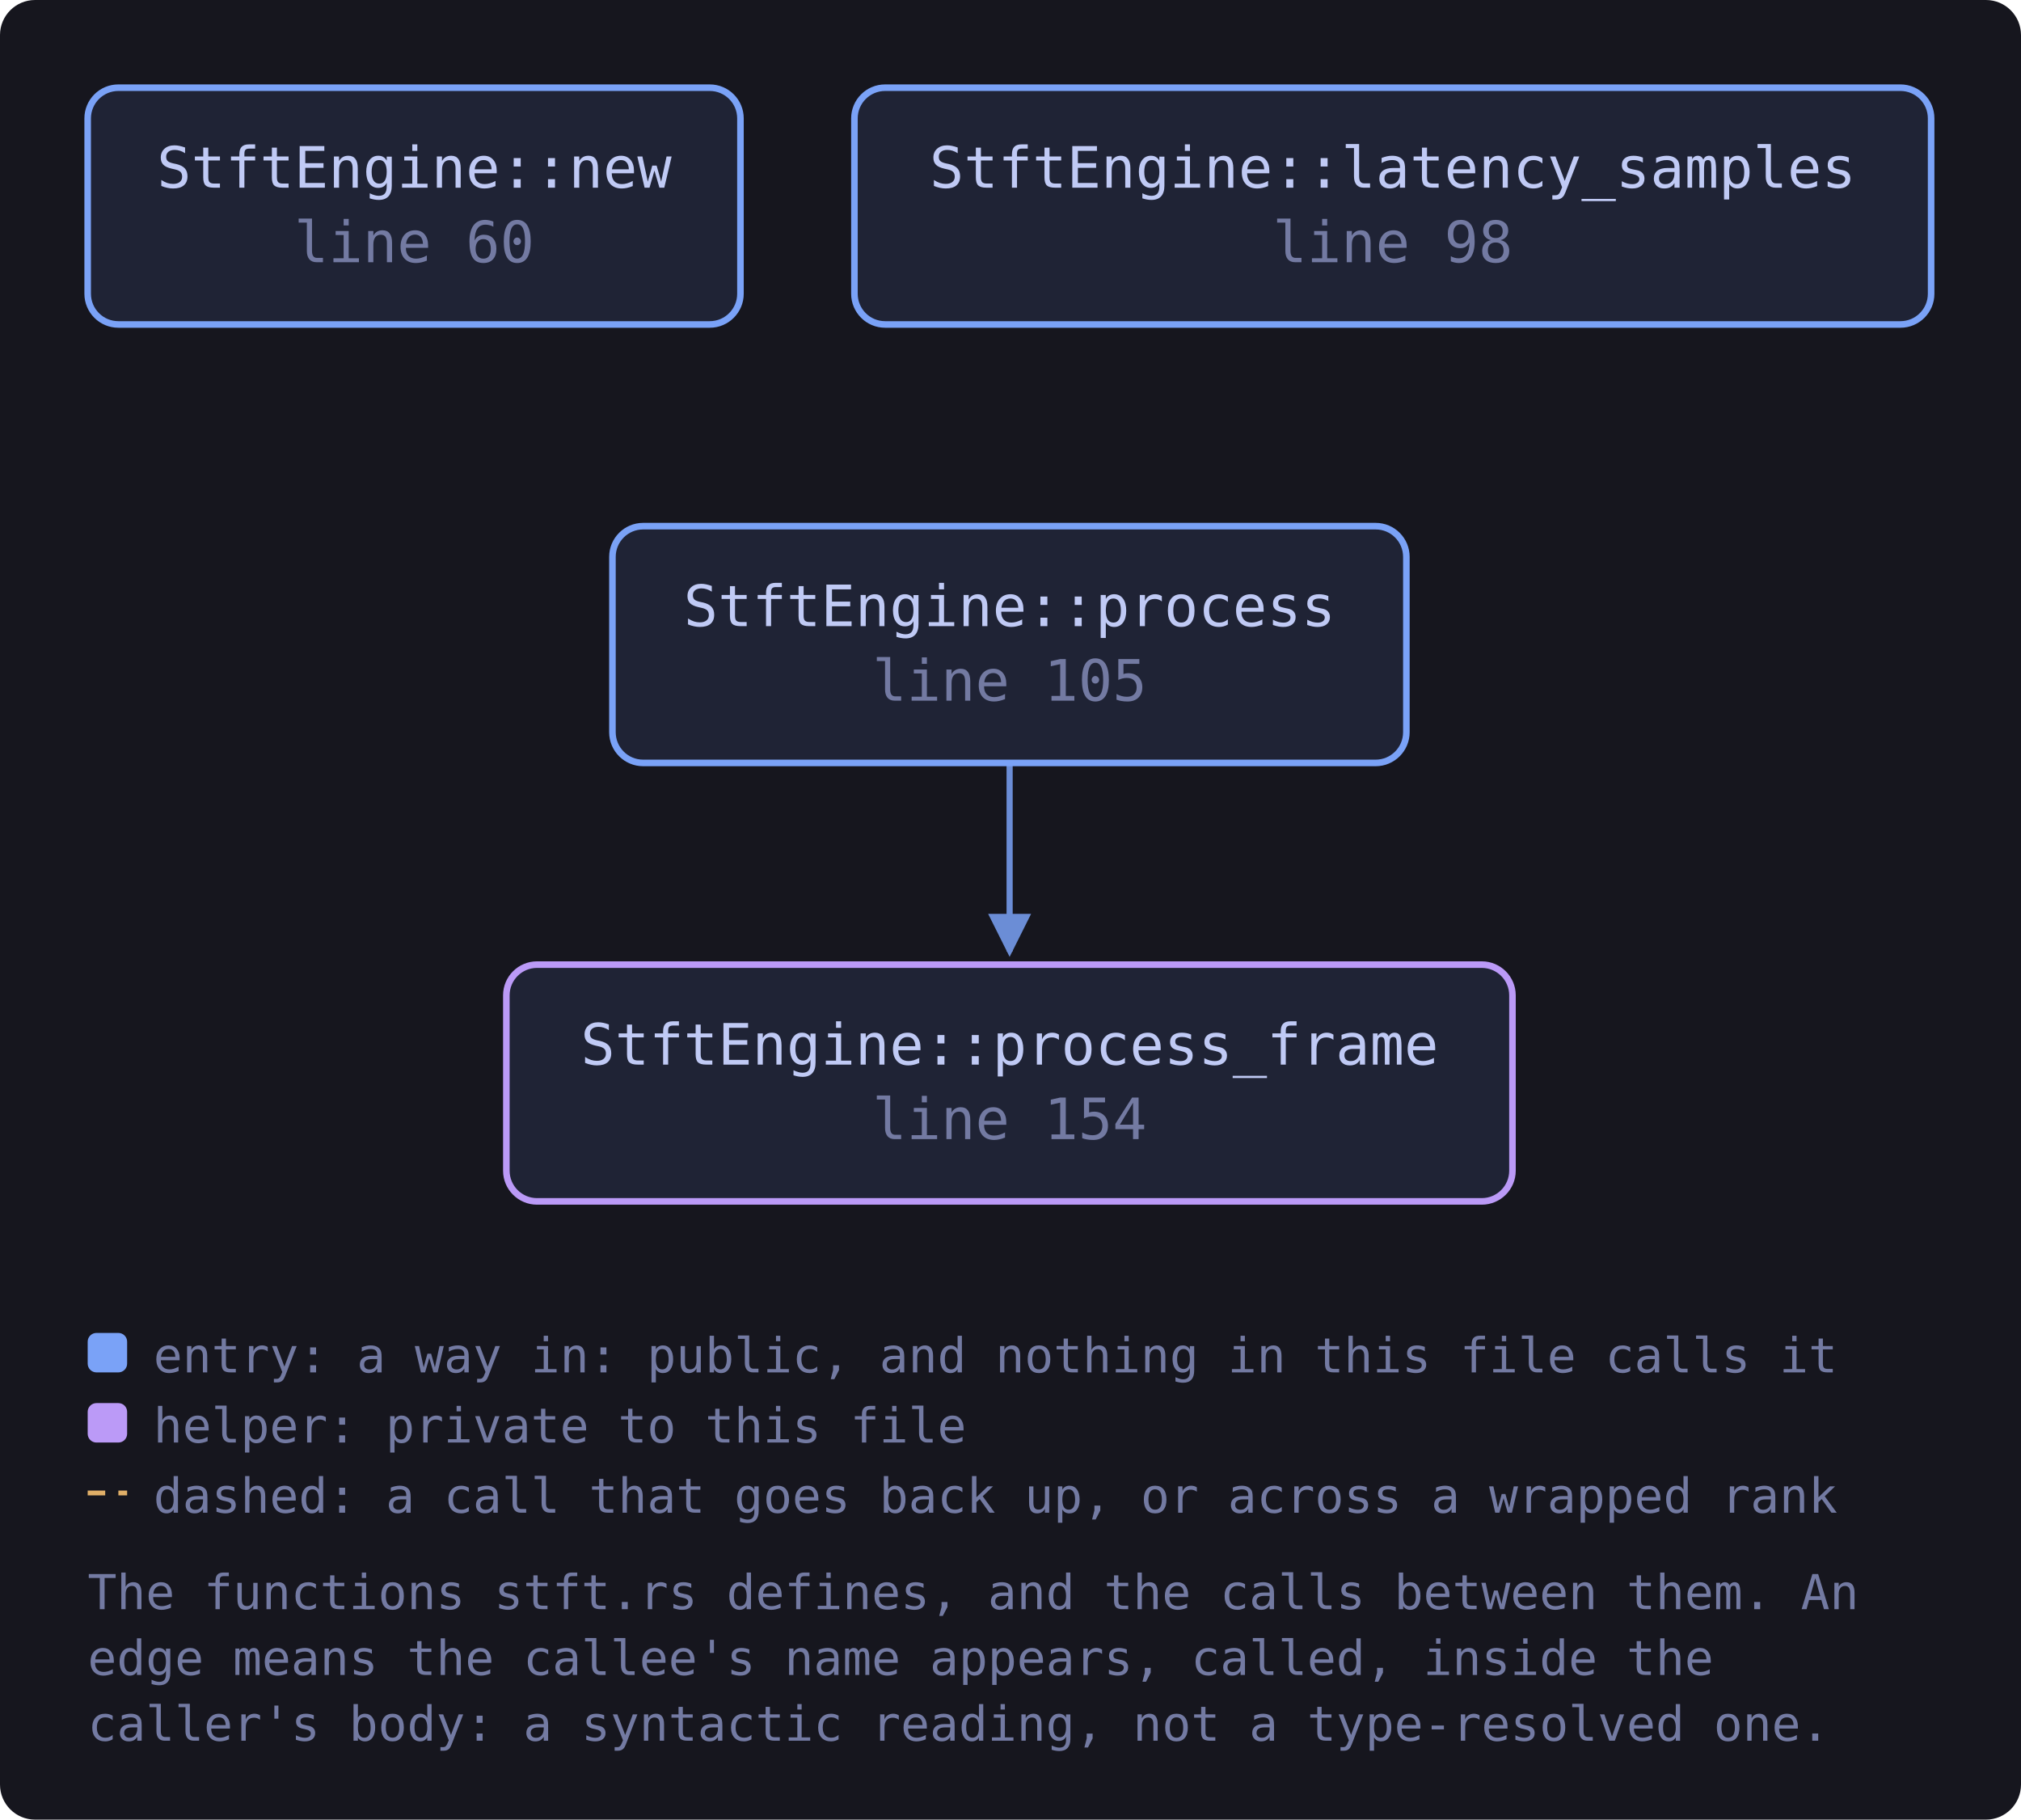
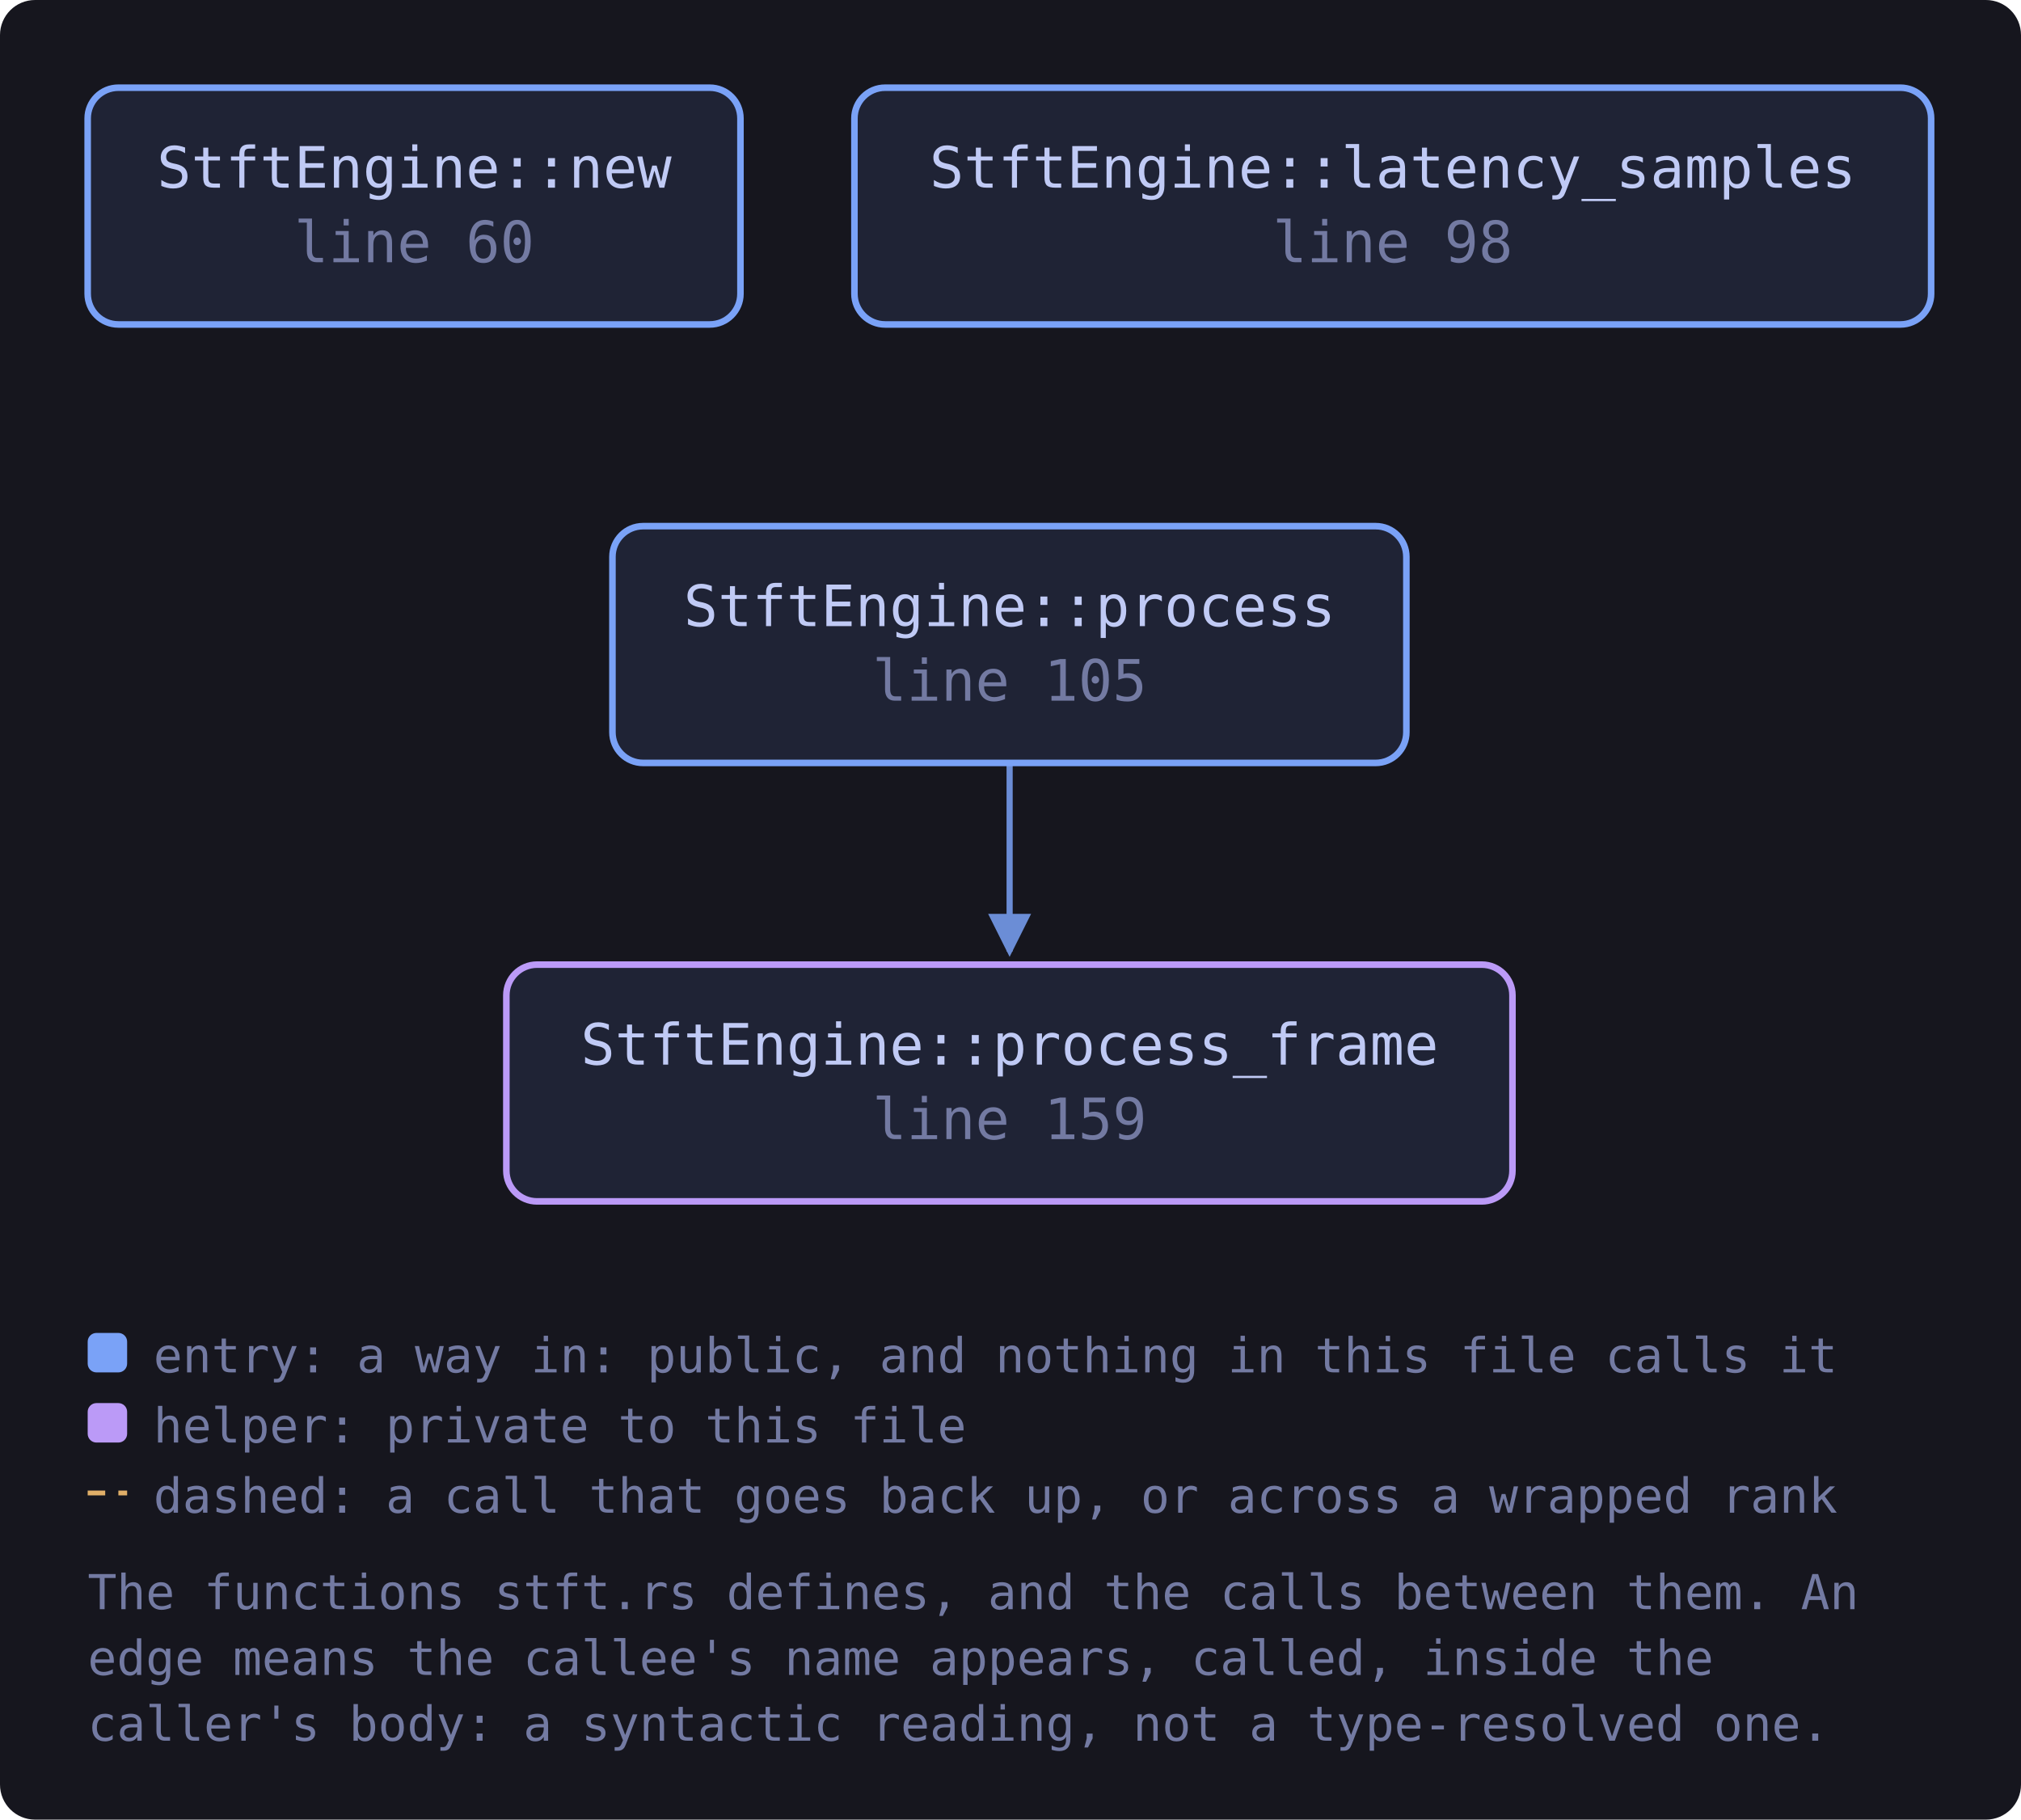
<svg xmlns="http://www.w3.org/2000/svg" viewBox="0 0 461 415" width="461" height="415" style="max-width:100%;height:auto" role="img" aria-label="flowchart">
  <defs>
    <marker id="a-muted" viewBox="0 0 8 8" refX="7" refY="4" markerWidth="7" markerHeight="7" orient="auto-start-reverse">
      <path d="M0 0 L8 4 L0 8 z" fill="var(--muted, #737aa2)" />
    </marker>
    <marker id="a-warn" viewBox="0 0 8 8" refX="7" refY="4" markerWidth="7" markerHeight="7" orient="auto-start-reverse">
      <path d="M0 0 L8 4 L0 8 z" fill="var(--warn, #e0af68)" />
    </marker>
    <marker id="a-accent" viewBox="0 0 8 8" refX="7" refY="4" markerWidth="7" markerHeight="7" orient="auto-start-reverse">
      <path d="M0 0 L8 4 L0 8 z" fill="var(--accent, #7aa2f7)" />
    </marker>
    <marker id="a-cyan" viewBox="0 0 8 8" refX="7" refY="4" markerWidth="7" markerHeight="7" orient="auto-start-reverse">
      <path d="M0 0 L8 4 L0 8 z" fill="var(--cyan, #7dcfff)" />
    </marker>
    <marker id="a-accent-2" viewBox="0 0 8 8" refX="7" refY="4" markerWidth="7" markerHeight="7" orient="auto-start-reverse">
      <path d="M0 0 L8 4 L0 8 z" fill="var(--accent-2, #bb9af7)" />
    </marker>
  </defs>
  <rect x="0" y="0" width="461" height="415" fill="var(--bg-inset, #16161e)" rx="8" />
  <path d="M230.3 174.0 C 230.3 194.0, 230.3 200.0, 230.3 217.0" fill="none" stroke="var(--accent, #7aa2f7)" stroke-width="1.4" opacity="0.85" marker-end="url(#a-accent)" />
  <a href="https://github.com/tilas01/veilvoice/blob/main/crates/veilvoice-core/src/stft.rs#L60" target="_blank" rel="noopener noreferrer">
    <rect x="20.0" y="20.0" width="148.9" height="54.0" rx="7" fill="var(--bg-soft, #1f2335)" stroke="var(--accent, #7aa2f7)" stroke-width="1.5" />
    <text x="94.5" y="42.8" font-family="ui-monospace, SFMono-Regular, Menlo, Consolas, monospace" font-size="13" fill="var(--fg, #c0caf5)" text-anchor="middle">StftEngine::new</text>
    <text x="94.5" y="59.8" font-family="ui-monospace, SFMono-Regular, Menlo, Consolas, monospace" font-size="13" fill="var(--muted, #737aa2)" text-anchor="middle">line 60</text>
  </a>
  <a href="https://github.com/tilas01/veilvoice/blob/main/crates/veilvoice-core/src/stft.rs#L98" target="_blank" rel="noopener noreferrer">
    <rect x="194.9" y="20.0" width="245.6" height="54.0" rx="7" fill="var(--bg-soft, #1f2335)" stroke="var(--accent, #7aa2f7)" stroke-width="1.5" />
    <text x="317.7" y="42.8" font-family="ui-monospace, SFMono-Regular, Menlo, Consolas, monospace" font-size="13" fill="var(--fg, #c0caf5)" text-anchor="middle">StftEngine::latency_samples</text>
    <text x="317.7" y="59.8" font-family="ui-monospace, SFMono-Regular, Menlo, Consolas, monospace" font-size="13" fill="var(--muted, #737aa2)" text-anchor="middle">line 98</text>
  </a>
  <a href="https://github.com/tilas01/veilvoice/blob/main/crates/veilvoice-core/src/stft.rs#L105" target="_blank" rel="noopener noreferrer">
    <rect x="139.7" y="120.0" width="181.1" height="54.0" rx="7" fill="var(--bg-soft, #1f2335)" stroke="var(--accent, #7aa2f7)" stroke-width="1.5" />
    <text x="230.3" y="142.8" font-family="ui-monospace, SFMono-Regular, Menlo, Consolas, monospace" font-size="13" fill="var(--fg, #c0caf5)" text-anchor="middle">StftEngine::process</text>
    <text x="230.3" y="159.8" font-family="ui-monospace, SFMono-Regular, Menlo, Consolas, monospace" font-size="13" fill="var(--muted, #737aa2)" text-anchor="middle">line 105</text>
  </a>
-   <a href="https://github.com/tilas01/veilvoice/blob/main/crates/veilvoice-core/src/stft.rs#L154" target="_blank" rel="noopener noreferrer">
+   <a href="https://github.com/tilas01/veilvoice/blob/main/crates/veilvoice-core/src/stft.rs#L159" target="_blank" rel="noopener noreferrer">
    <rect x="115.5" y="220.0" width="229.5" height="54.0" rx="7" fill="var(--bg-soft, #1f2335)" stroke="var(--accent-2, #bb9af7)" stroke-width="1.5" />
    <text x="230.3" y="242.8" font-family="ui-monospace, SFMono-Regular, Menlo, Consolas, monospace" font-size="13" fill="var(--fg, #c0caf5)" text-anchor="middle">StftEngine::process_frame</text>
-     <text x="230.3" y="259.8" font-family="ui-monospace, SFMono-Regular, Menlo, Consolas, monospace" font-size="13" fill="var(--muted, #737aa2)" text-anchor="middle">line 154</text>
+     <text x="230.3" y="259.8" font-family="ui-monospace, SFMono-Regular, Menlo, Consolas, monospace" font-size="13" fill="var(--muted, #737aa2)" text-anchor="middle">line 159</text>
  </a>
  <rect x="20.0" y="304.0" width="9" height="9" rx="2" fill="var(--accent, #7aa2f7)" />
  <text x="35.0" y="313.0" font-family="ui-monospace, SFMono-Regular, Menlo, Consolas, monospace" font-size="11" fill="var(--muted, #737aa2)">entry: a way in: public, and nothing in this file calls it</text>
  <rect x="20.0" y="320.0" width="9" height="9" rx="2" fill="var(--accent-2, #bb9af7)" />
  <text x="35.0" y="329.0" font-family="ui-monospace, SFMono-Regular, Menlo, Consolas, monospace" font-size="11" fill="var(--muted, #737aa2)">helper: private to this file</text>
  <path d="M20.0 340.5 L29.0 340.5" stroke="var(--warn, #e0af68)" stroke-width="1.1" stroke-dasharray="4 3" />
  <text x="35.0" y="345.0" font-family="ui-monospace, SFMono-Regular, Menlo, Consolas, monospace" font-size="11" fill="var(--muted, #737aa2)">dashed: a call that goes back up, or across a wrapped rank</text>
  <text x="20.0" y="367.0" font-family="ui-monospace, SFMono-Regular, Menlo, Consolas, monospace" font-size="11" fill="var(--muted, #737aa2)">The functions stft.rs defines, and the calls between them. An</text>
  <text x="20.0" y="382.0" font-family="ui-monospace, SFMono-Regular, Menlo, Consolas, monospace" font-size="11" fill="var(--muted, #737aa2)">edge means the callee's name appears, called, inside the</text>
  <text x="20.0" y="397.0" font-family="ui-monospace, SFMono-Regular, Menlo, Consolas, monospace" font-size="11" fill="var(--muted, #737aa2)">caller's body: a syntactic reading, not a type-resolved one.</text>
</svg>
